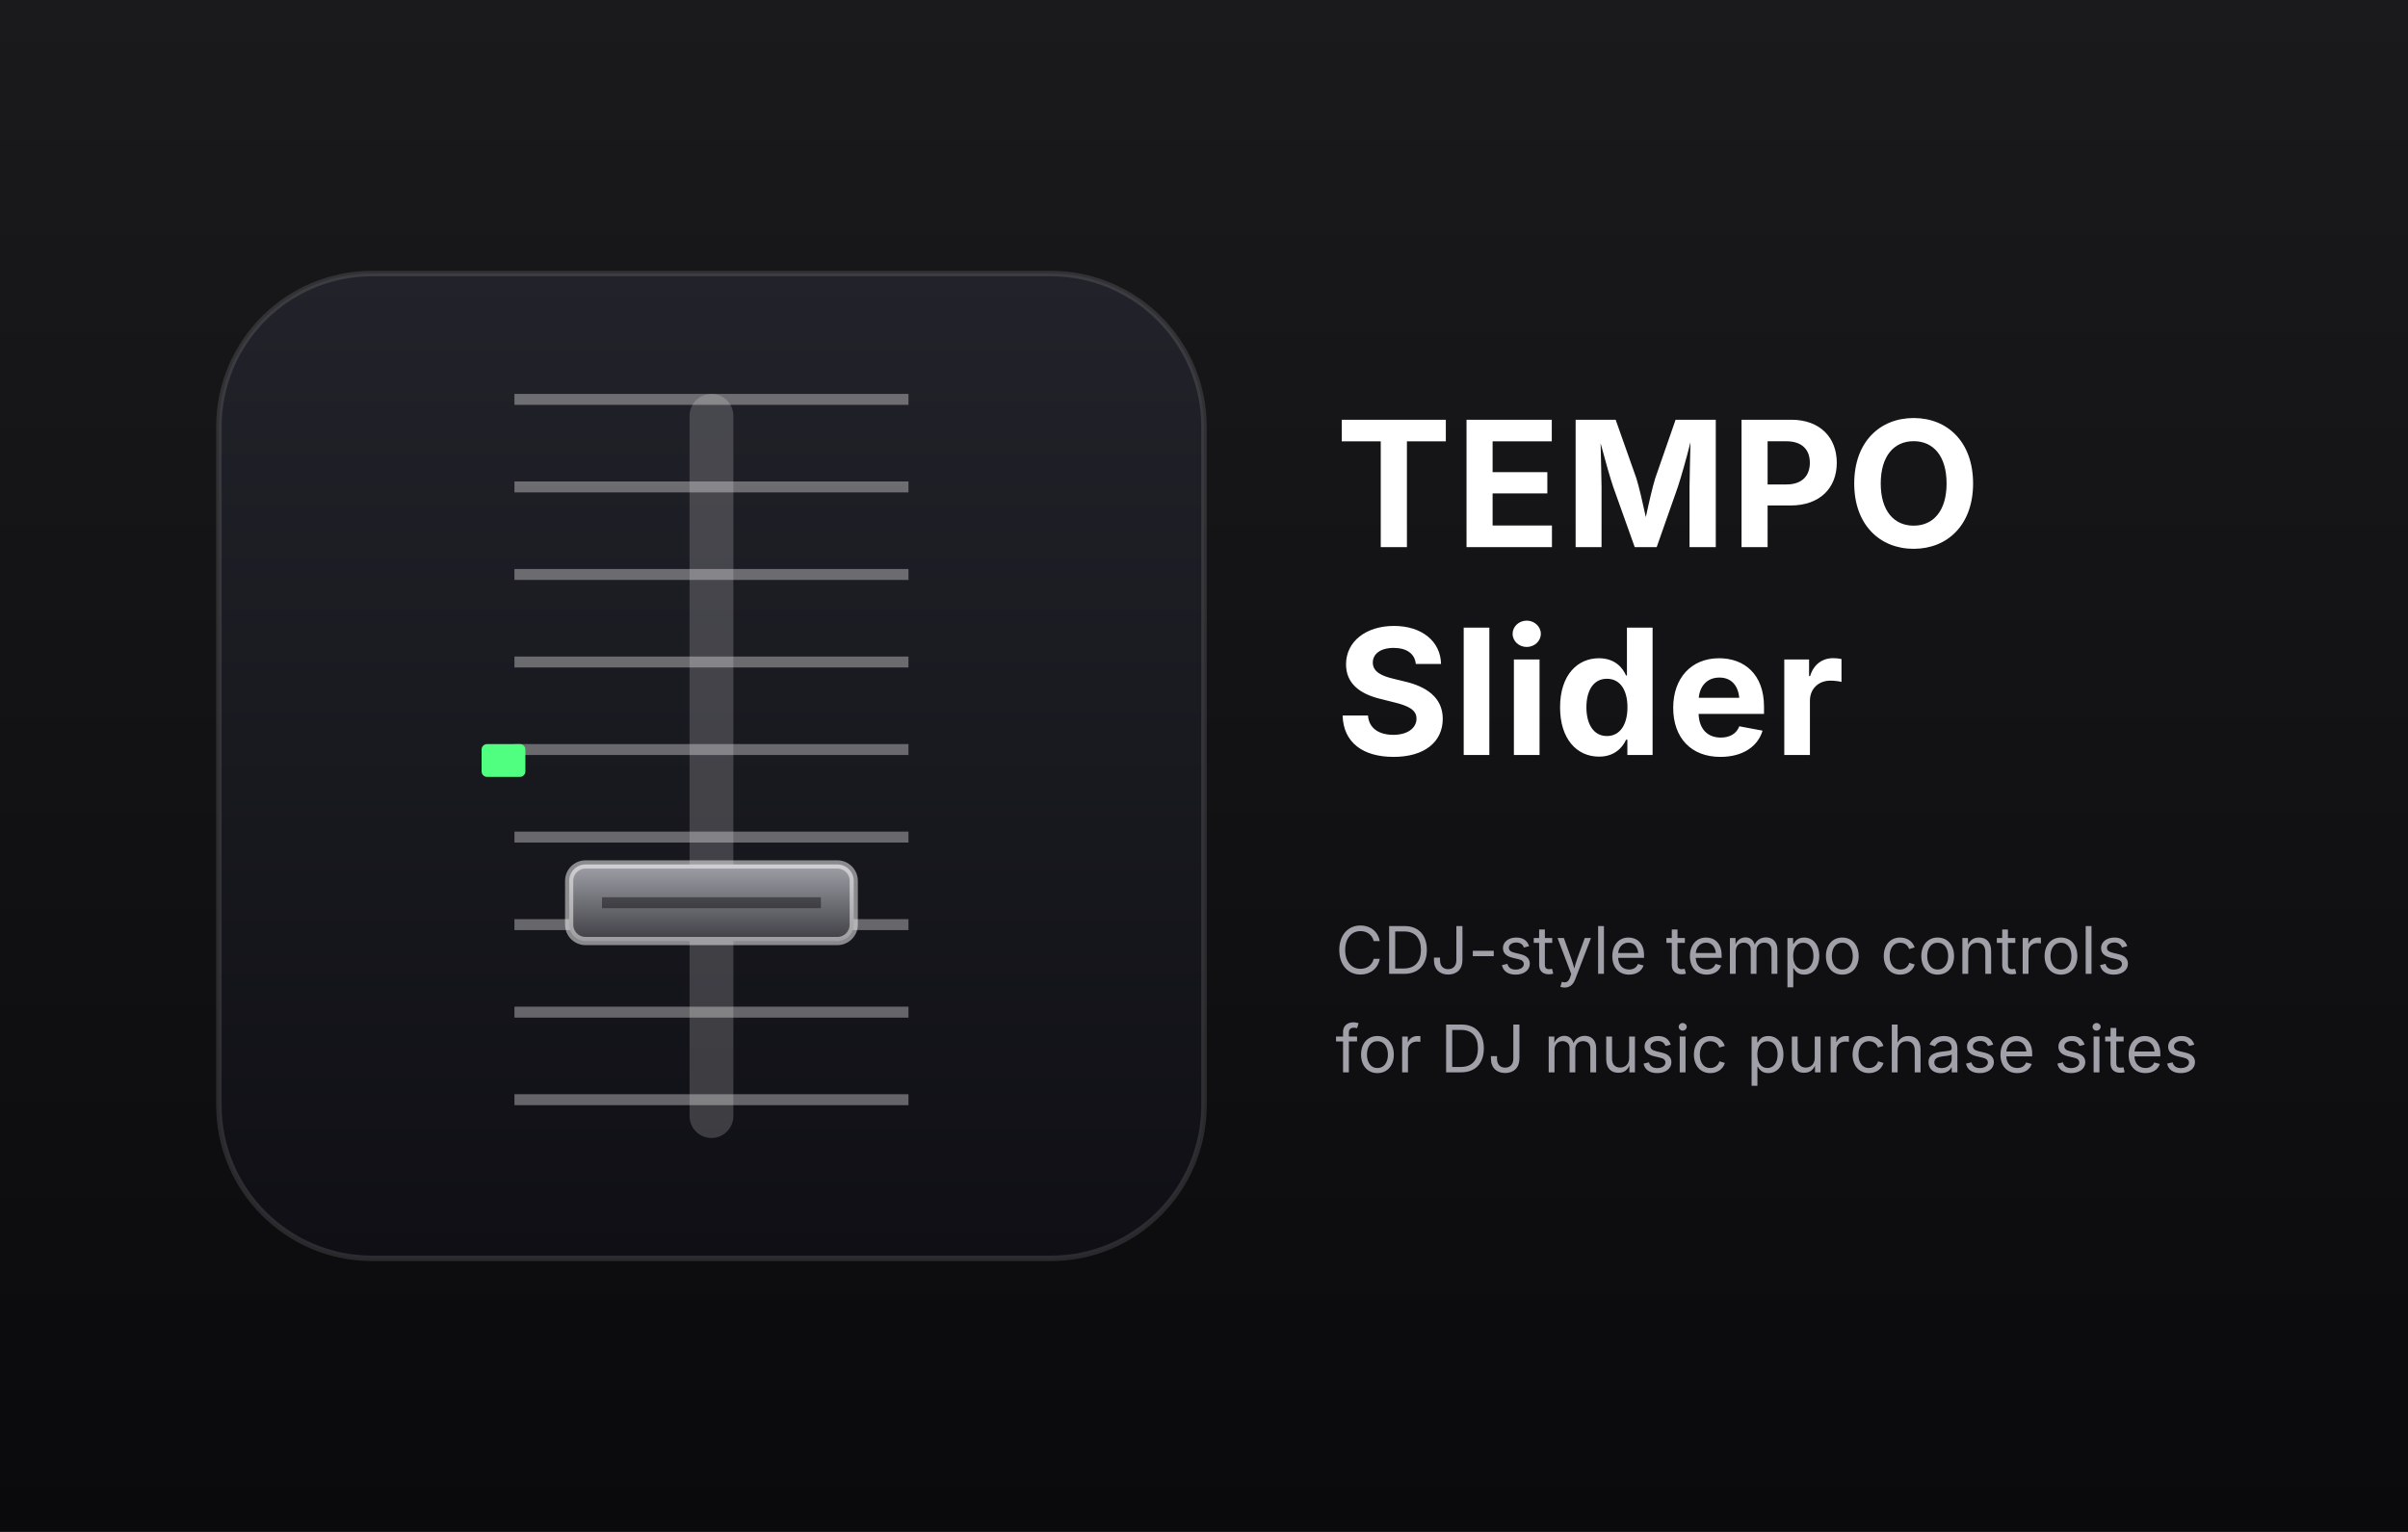
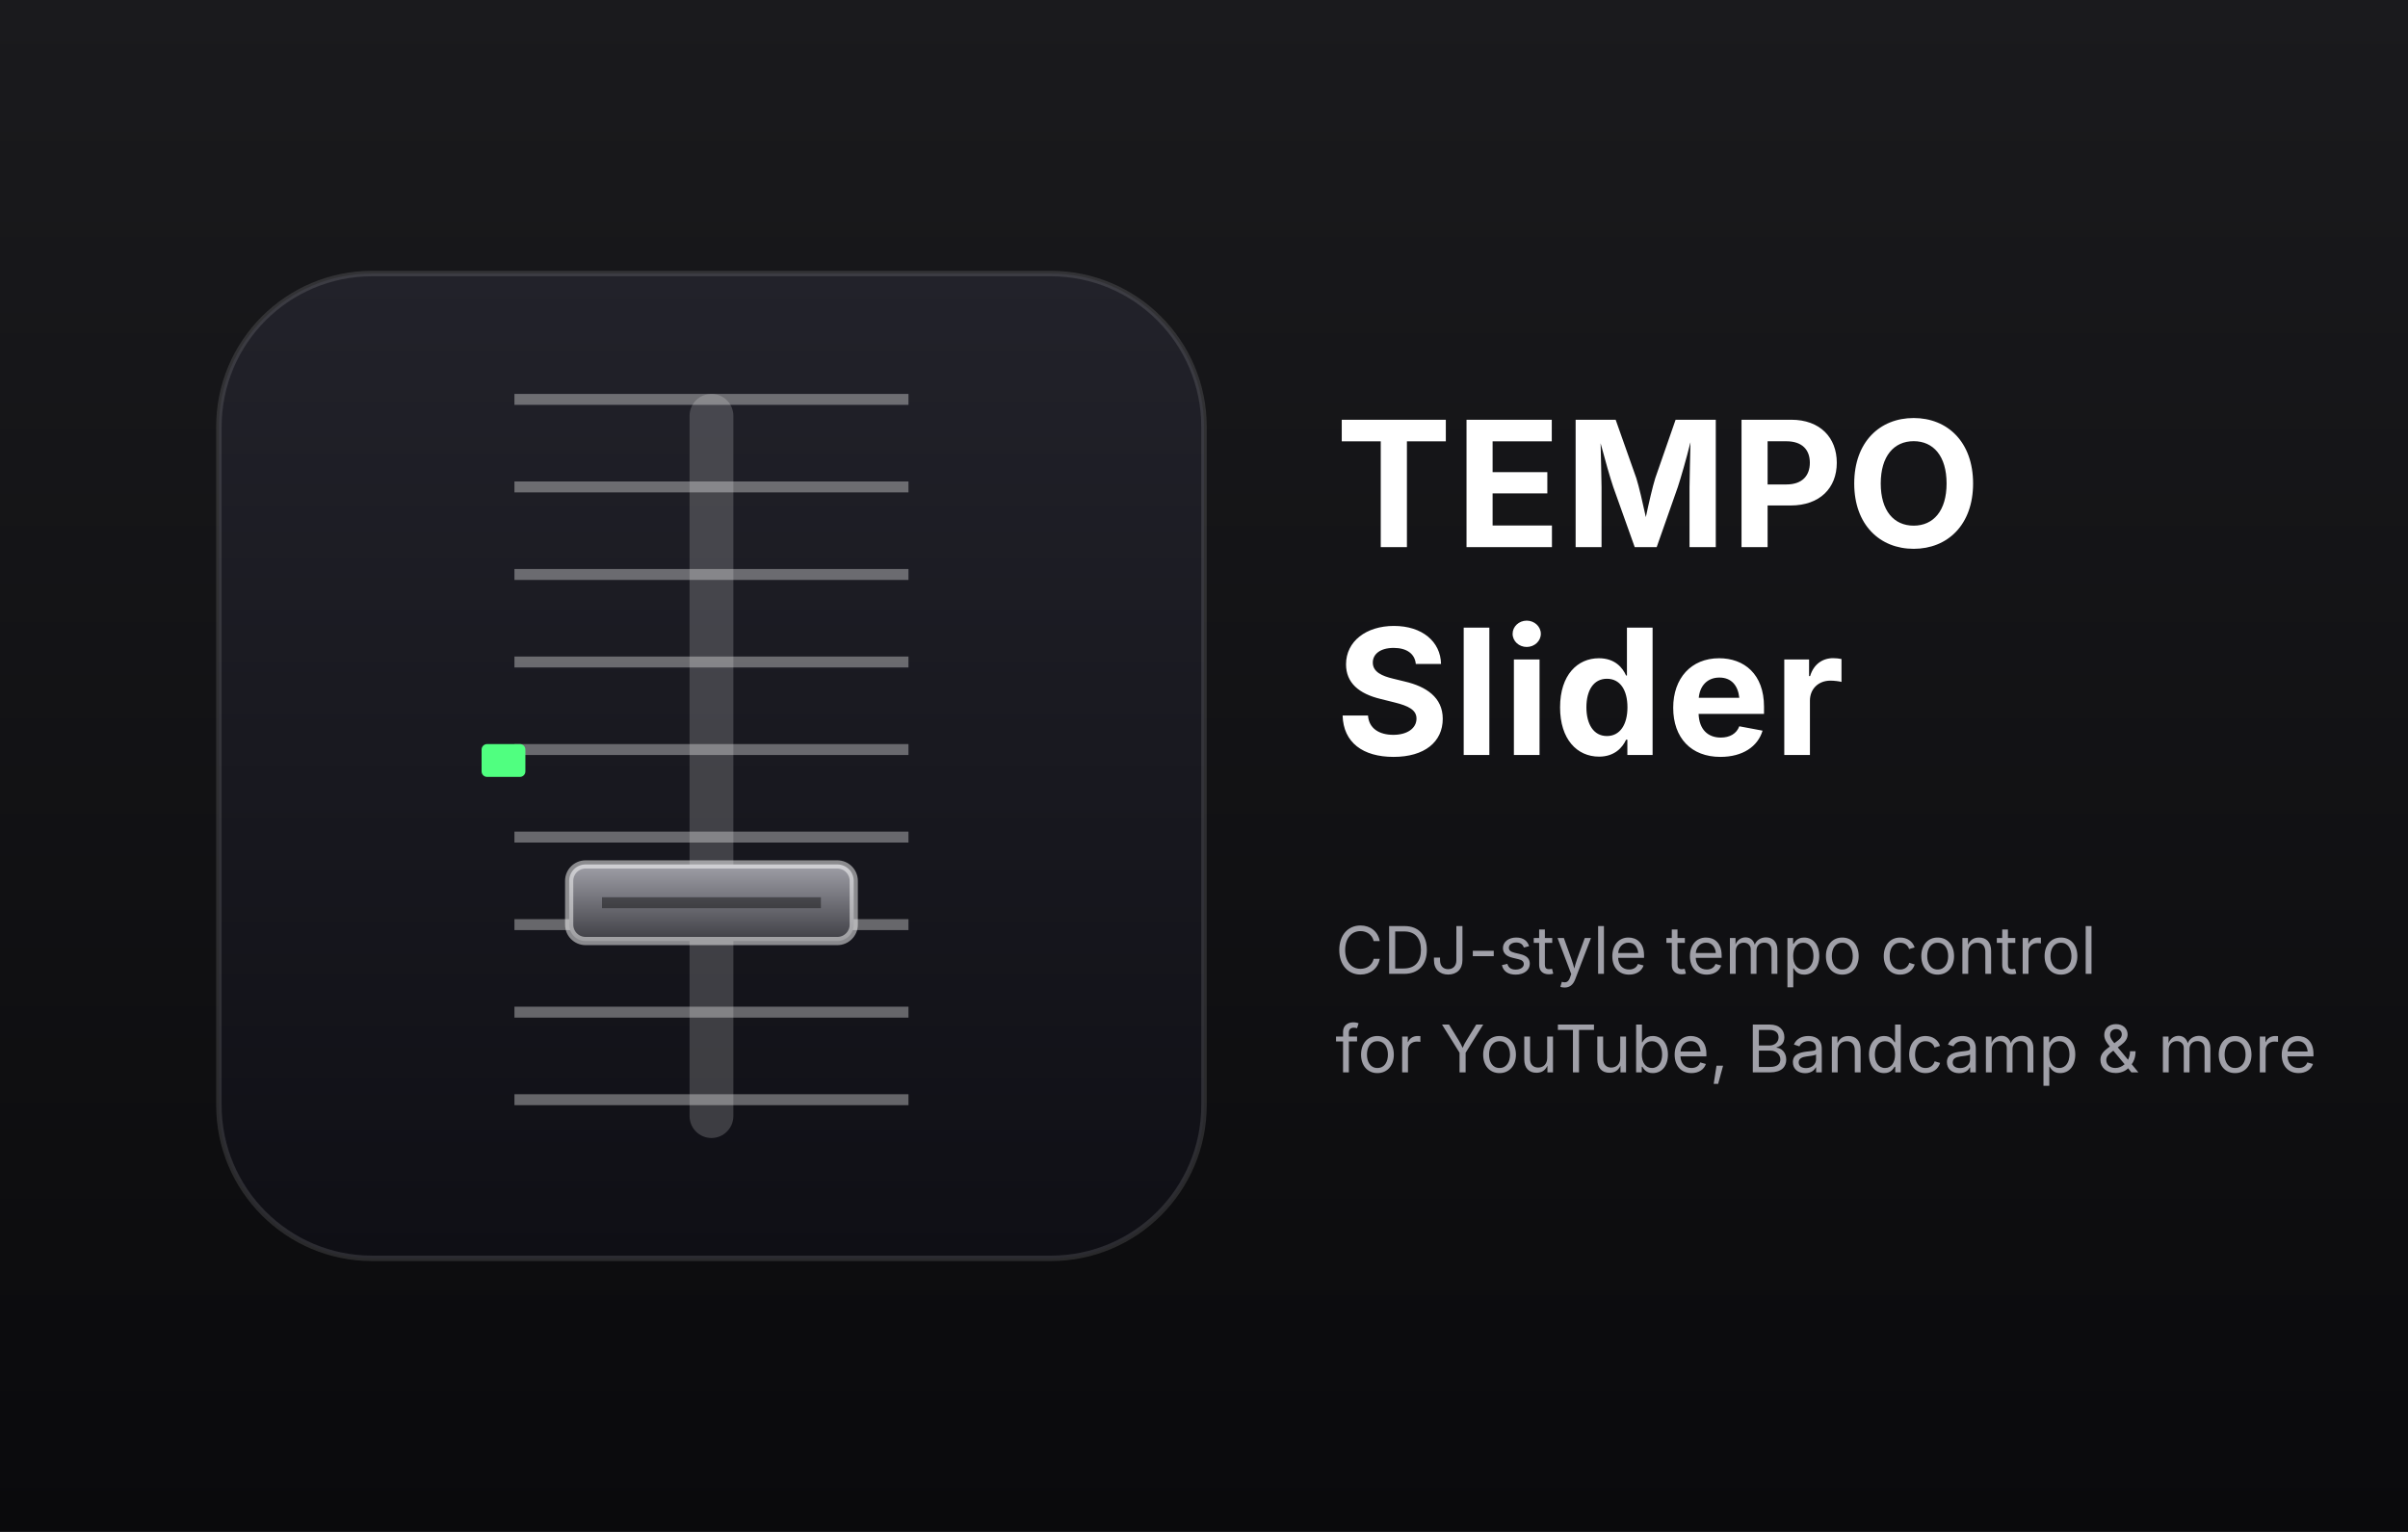
<svg xmlns="http://www.w3.org/2000/svg" viewBox="0 0 440 280" width="440" height="280">
  <defs>
    <linearGradient id="bg" x1="0" y1="0" x2="0" y2="1">
      <stop offset="0%" stop-color="#1a1a1d" />
      <stop offset="100%" stop-color="#0a0a0c" />
    </linearGradient>
    <linearGradient id="iconBg" x1="0" y1="0" x2="0" y2="1">
      <stop offset="0%" stop-color="#22222a" />
      <stop offset="100%" stop-color="#0f0f15" />
    </linearGradient>
    <linearGradient id="thumbGrad" x1="0" y1="0" x2="0" y2="1">
      <stop offset="0%" stop-color="#a0a0a8" />
      <stop offset="100%" stop-color="#3e3e44" />
    </linearGradient>
  </defs>
  <rect width="440" height="280" fill="url(#bg)" />
  <g transform="translate(40, 50)">
    <rect width="180" height="180" rx="28" fill="url(#iconBg)" stroke="rgba(255,255,255,0.12)" />
    <g fill="rgba(255,255,255,0.35)" transform="translate(0, 0)">
      <rect x="54" y="22" width="72" height="2" />
      <rect x="54" y="38" width="72" height="2" />
      <rect x="54" y="54" width="72" height="2" />
      <rect x="54" y="70" width="72" height="2" />
      <rect x="54" y="86" width="72" height="2" />
      <rect x="54" y="102" width="72" height="2" />
      <rect x="54" y="118" width="72" height="2" />
      <rect x="54" y="134" width="72" height="2" />
      <rect x="54" y="150" width="72" height="2" />
    </g>
    <rect x="48" y="86" width="8" height="6" rx="1" fill="#50ff80" />
    <rect x="86" y="22" width="8" height="136" rx="4" fill="rgba(255,255,255,0.18)" />
    <rect x="64" y="108" width="52" height="14" rx="3" fill="url(#thumbGrad)" stroke="rgba(255,255,255,0.5)" stroke-width="1.5" />
    <rect x="70" y="114" width="40" height="2" fill="rgba(0,0,0,0.4)" />
  </g>
  <g transform="translate(244, 100)">
    <text x="0" y="0" font-family="-apple-system, BlinkMacSystemFont, sans-serif" font-size="32" font-weight="700" fill="#ffffff" letter-spacing="0.5">TEMPO</text>
    <text x="0" y="38" font-family="-apple-system, BlinkMacSystemFont, sans-serif" font-size="32" font-weight="700" fill="#ffffff" letter-spacing="0.5">Slider</text>
-     <text x="0" y="78" font-family="-apple-system, BlinkMacSystemFont, sans-serif" font-size="12" fill="#a0a0a8">CDJ-style tempo controls</text>
-     <text x="0" y="96" font-family="-apple-system, BlinkMacSystemFont, sans-serif" font-size="12" fill="#a0a0a8">for DJ music purchase sites</text>
+     <text x="0" y="78" font-family="-apple-system, BlinkMacSystemFont, sans-serif" font-size="12" fill="#a0a0a8">CDJ-style tempo control</text>
+     <text x="0" y="96" font-family="-apple-system, BlinkMacSystemFont, sans-serif" font-size="12" fill="#a0a0a8">for YouTube, Bandcamp &amp; more</text>
  </g>
</svg>
